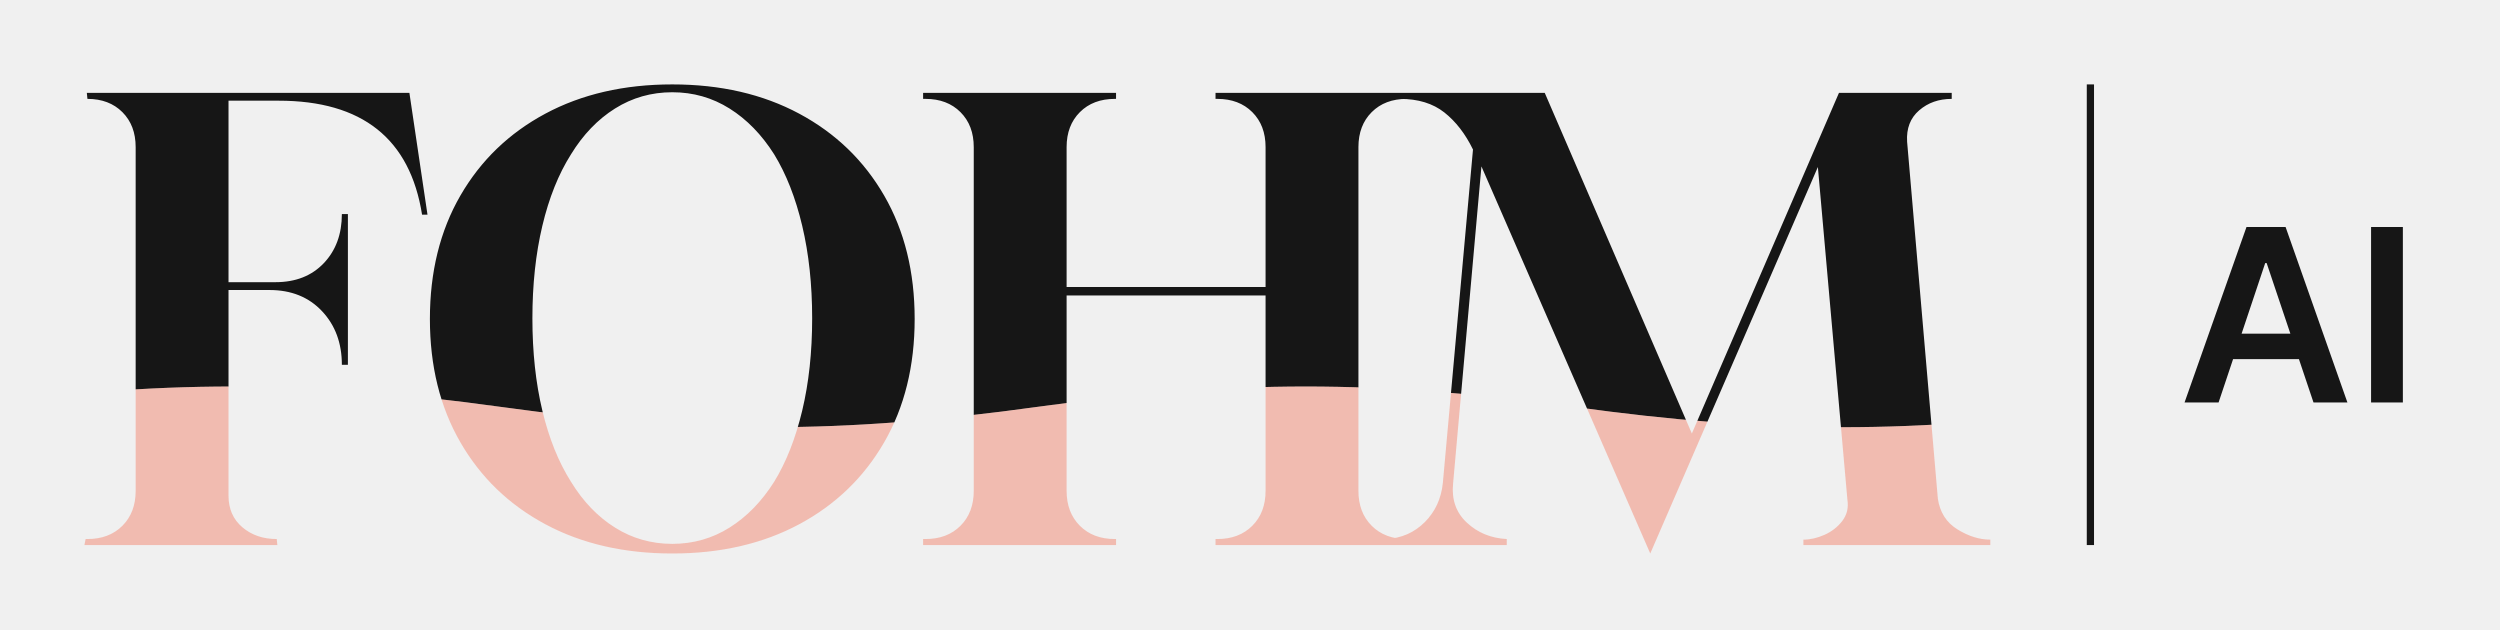
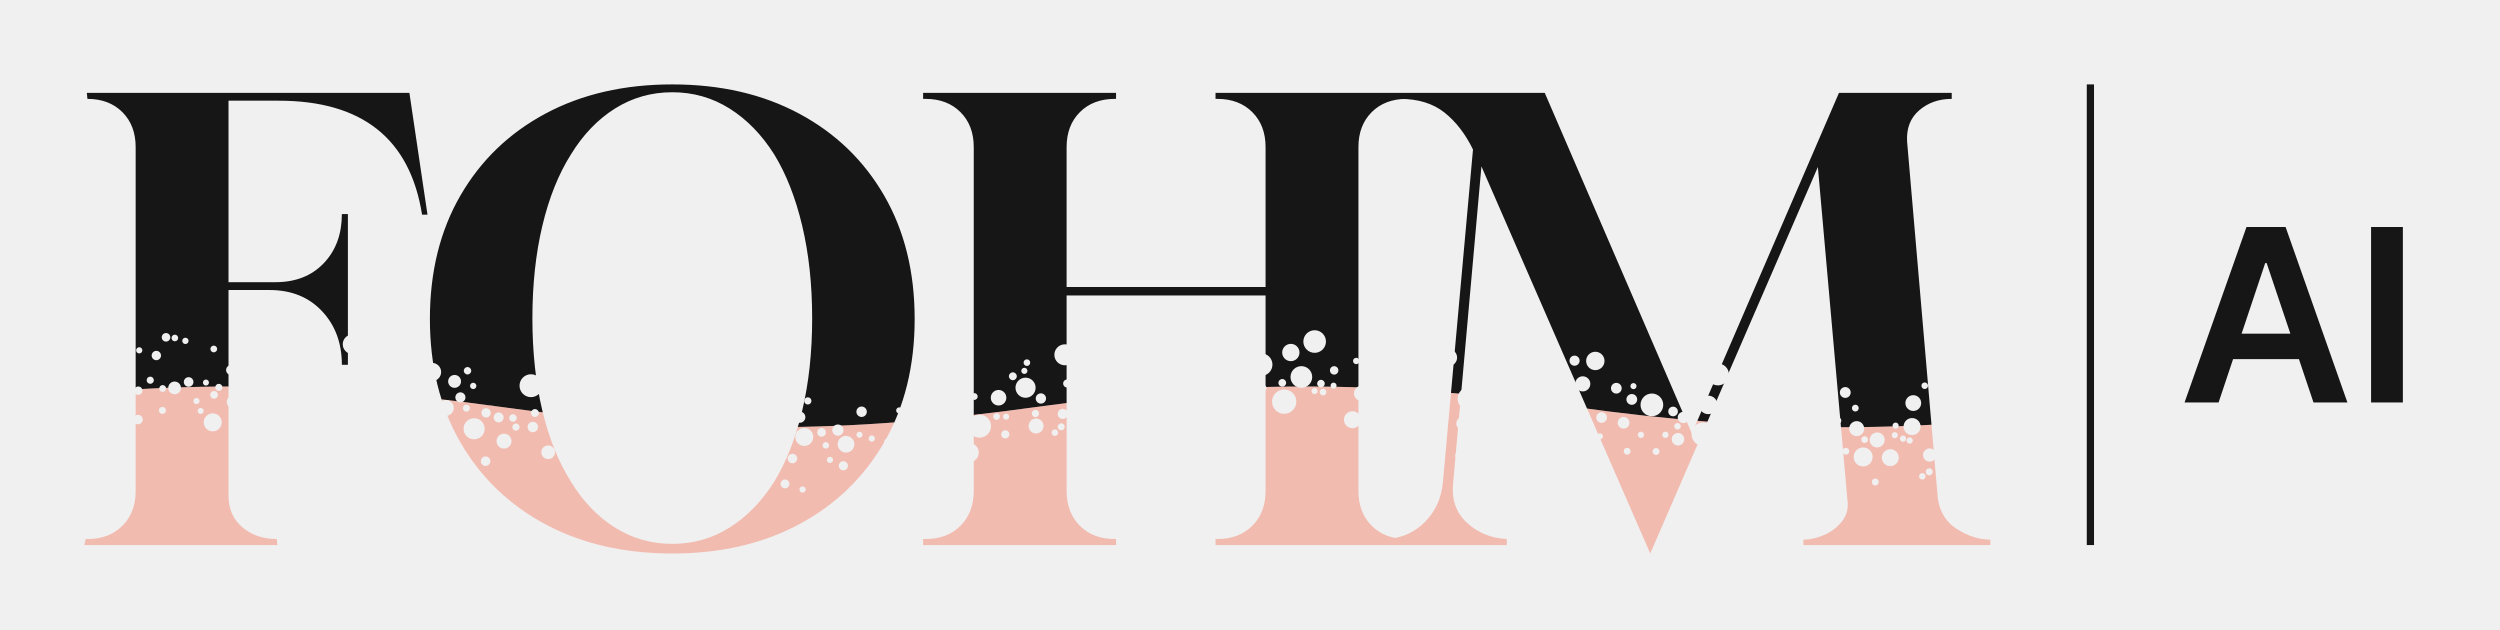
<svg xmlns="http://www.w3.org/2000/svg" viewBox="0 0 829.267 208.8" width="829.267" height="208.8">
  <defs>
    <clipPath id="up16">
      <path d="M-12.00 134.96 C52.85 125.96 101.20 125.96 166.05 134.96 C230.90 143.96 279.25 143.96 344.10 134.96 C408.95 125.96 457.30 125.96 522.15 134.96 C587.00 143.96 635.35 143.96 700.20 134.96 L700.20 -12.00 L-12.00 -12.00 Z" />
    </clipPath>
    <clipPath id="dn16">
      <path d="M-12.00 134.96 C52.85 125.96 101.20 125.96 166.05 134.96 C230.90 143.96 279.25 143.96 344.10 134.96 C408.95 125.96 457.30 125.96 522.15 134.96 C587.00 143.96 635.35 143.96 700.20 134.96 L700.20 220.80 L-12.00 220.80 Z" />
    </clipPath>
+     <mask id="fm16" maskUnits="userSpaceOnUse" x="-12.00" y="-12.00" width="712.20" height="232.80">
+       <rect x="-12.00" y="-12.00" width="712.20" height="232.80" fill="#fff" />
+       <g fill="#000">
+         <circle cx="28.14" cy="113.03" r="1.27" />
+         <circle cx="27.73" cy="116.48" r="1.35" />
+         <circle cx="26.50" cy="137.59" r="1.01" />
+         <circle cx="32.99" cy="135.27" r="1.12" />
+         <circle cx="32.63" cy="110.47" r="1.95" />
+         <circle cx="34.96" cy="133.85" r="1.07" />
+         <circle cx="33.22" cy="118.18" r="1.36" />
+         <circle cx="34.21" cy="126.68" r="2.37" />
+         <circle cx="38.40" cy="133.44" r="1.23" />
+         <circle cx="38.52" cy="124.45" r="1.14" />
+         <circle cx="41.09" cy="127.29" r="2.32" />
+         <circle cx="45.78" cy="139.18" r="1.57" />
+         <circle cx="45.87" cy="129.59" r="1.39" />
+         <circle cx="46.19" cy="116.21" r="1.03" />
+         <circle cx="51.86" cy="117.93" r="1.55" />
+         <circle cx="49.84" cy="126.12" r="1.19" />
+         <circle cx="53.96" cy="128.86" r="1.13" />
+         <circle cx="53.87" cy="136.14" r="1.17" />
+         <circle cx="57.92" cy="128.67" r="2.11" />
+         <circle cx="55.07" cy="111.89" r="1.42" />
+         <circle cx="58.00" cy="112.11" r="1.10" />
+         <circle cx="61.50" cy="113.07" r="1.05" />
+         <circle cx="65.17" cy="133.03" r="1.03" />
+         <circle cx="62.57" cy="126.71" r="1.60" />
+         <circle cx="66.57" cy="136.31" r="1.00" />
+         <circle cx="68.31" cy="126.90" r="1.00" />
+         <circle cx="71.01" cy="130.98" r="1.28" />
+         <circle cx="70.56" cy="140.10" r="2.99" />
+         <circle cx="70.91" cy="115.76" r="1.12" />
+         <circle cx="72.59" cy="128.50" r="1.19" />
+         <circle cx="77.36" cy="133.33" r="2.13" />
+         <circle cx="76.64" cy="122.74" r="1.64" />
+         <circle cx="82.59" cy="137.93" r="3.10" />
+         <circle cx="85.71" cy="108.84" r="1.04" />
+         <circle cx="87.09" cy="127.51" r="3.75" />
+         <circle cx="88.48" cy="133.73" r="1.99" />
+         <circle cx="91.76" cy="116.69" r="1.70" />
+         <circle cx="91.89" cy="140.28" r="1.08" />
+         <circle cx="95.44" cy="119.41" r="1.75" />
+         <circle cx="96.29" cy="125.82" r="1.15" />
+         <circle cx="100.17" cy="122.44" r="2.43" />
+         <circle cx="100.17" cy="131.87" r="2.46" />
+         <circle cx="100.15" cy="116.22" r="1.16" />
+         <circle cx="103.19" cy="138.00" r="1.14" />
+         <circle cx="105.44" cy="134.11" r="1.05" />
+         <circle cx="106.61" cy="141.93" r="1.04" />
+         <circle cx="106.76" cy="119.33" r="1.42" />
+         <circle cx="108.89" cy="135.84" r="1.09" />
+         <circle cx="112.35" cy="128.38" r="2.13" />
+         <circle cx="112.76" cy="137.85" r="1.05" />
+         <circle cx="115.93" cy="139.25" r="1.01" />
+         <circle cx="116.96" cy="114.19" r="3.27" />
+         <circle cx="116.67" cy="126.12" r="1.87" />
+         <circle cx="120.05" cy="130.81" r="1.00" />
+         <circle cx="124.93" cy="118.18" r="1.31" />
+         <circle cx="123.90" cy="133.01" r="1.86" />
+         <circle cx="123.98" cy="140.81" r="3.76" />
+         <circle cx="129.42" cy="134.33" r="1.01" />
+         <circle cx="131.77" cy="134.43" r="1.06" />
+         <circle cx="133.38" cy="128.77" r="1.58" />
+         <circle cx="132.58" cy="149.07" r="1.17" />
+         <circle cx="136.40" cy="120.00" r="1.71" />
+         <circle cx="140.63" cy="138.22" r="1.79" />
+         <circle cx="140.57" cy="129.84" r="1.05" />
+         <circle cx="144.14" cy="141.07" r="1.00" />
+         <circle cx="143.30" cy="123.40" r="3.03" />
+         <circle cx="144.82" cy="138.16" r="1.13" />
+         <circle cx="150.79" cy="126.51" r="2.14" />
+         <circle cx="147.90" cy="135.30" r="2.63" />
+         <circle cx="154.70" cy="135.39" r="1.17" />
+         <circle cx="152.72" cy="131.82" r="1.68" />
+         <circle cx="156.97" cy="128.01" r="1.05" />
+         <circle cx="155.08" cy="122.98" r="1.23" />
+         <circle cx="157.27" cy="142.23" r="3.50" />
+         <circle cx="161.07" cy="152.98" r="1.58" />
+         <circle cx="161.24" cy="136.95" r="1.55" />
+         <circle cx="167.19" cy="146.32" r="2.48" />
+         <circle cx="165.40" cy="138.46" r="1.65" />
+         <circle cx="170.16" cy="138.65" r="1.25" />
+         <circle cx="171.14" cy="141.66" r="1.19" />
+         <circle cx="176.74" cy="141.64" r="1.73" />
+         <circle cx="176.13" cy="127.94" r="3.80" />
+         <circle cx="177.44" cy="137.00" r="1.31" />
+         <circle cx="181.83" cy="150.02" r="2.27" />
+         <circle cx="183.22" cy="142.26" r="1.41" />
+         <circle cx="184.45" cy="129.37" r="1.16" />
+         <circle cx="187.51" cy="136.01" r="1.46" />
+         <circle cx="186.50" cy="145.97" r="1.29" />
+         <circle cx="189.45" cy="143.29" r="1.71" />
+         <circle cx="191.09" cy="151.29" r="1.00" />
+         <circle cx="195.70" cy="136.72" r="1.99" />
+         <circle cx="196.17" cy="146.53" r="1.02" />
+         <circle cx="196.53" cy="141.13" r="1.57" />
+         <circle cx="199.25" cy="143.10" r="1.03" />
+         <circle cx="201.13" cy="151.89" r="1.01" />
+         <circle cx="200.01" cy="123.31" r="1.40" />
+         <circle cx="205.84" cy="141.36" r="1.13" />
+         <circle cx="207.87" cy="145.19" r="1.47" />
+         <circle cx="214.26" cy="159.17" r="1.12" />
+         <circle cx="215.50" cy="148.42" r="3.85" />
+         <circle cx="215.19" cy="126.70" r="1.04" />
+         <circle cx="219.12" cy="129.16" r="1.37" />
+         <circle cx="221.29" cy="144.48" r="1.33" />
+         <circle cx="224.88" cy="152.22" r="1.51" />
+         <circle cx="224.79" cy="147.74" r="1.09" />
+         <circle cx="221.36" cy="136.17" r="1.00" />
+         <circle cx="227.39" cy="129.04" r="1.00" />
+         <circle cx="230.14" cy="132.01" r="1.19" />
+         <circle cx="234.01" cy="132.32" r="1.50" />
+         <circle cx="233.89" cy="146.90" r="2.64" />
+         <circle cx="237.01" cy="151.25" r="1.01" />
+         <circle cx="240.04" cy="149.04" r="1.17" />
+         <circle cx="239.86" cy="142.01" r="2.12" />
+         <circle cx="241.58" cy="137.78" r="1.03" />
+         <circle cx="243.94" cy="153.96" r="1.15" />
+         <circle cx="245.63" cy="144.06" r="1.96" />
+         <circle cx="246.21" cy="152.34" r="1.13" />
+         <circle cx="247.56" cy="133.83" r="3.63" />
+         <circle cx="249.91" cy="151.41" r="1.36" />
+         <circle cx="252.38" cy="142.03" r="3.83" />
+         <circle cx="252.61" cy="152.74" r="1.16" />
+         <circle cx="256.38" cy="147.40" r="1.25" />
+         <circle cx="260.21" cy="142.79" r="2.44" />
+         <circle cx="260.39" cy="160.52" r="1.47" />
+         <circle cx="259.62" cy="131.43" r="2.59" />
+         <circle cx="262.86" cy="152.10" r="1.58" />
+         <circle cx="265.29" cy="138.38" r="1.86" />
+         <circle cx="267.96" cy="132.98" r="1.20" />
+         <circle cx="266.79" cy="144.94" r="2.98" />
+         <circle cx="266.21" cy="162.38" r="1.03" />
+         <circle cx="272.52" cy="143.43" r="1.44" />
+         <circle cx="273.93" cy="147.73" r="1.08" />
+         <circle cx="275.30" cy="152.55" r="1.03" />
+         <circle cx="277.93" cy="142.67" r="1.86" />
+         <circle cx="279.74" cy="154.50" r="1.52" />
+         <circle cx="280.63" cy="147.35" r="2.77" />
+         <circle cx="285.11" cy="144.21" r="1.00" />
+         <circle cx="285.80" cy="136.58" r="1.73" />
+         <circle cx="289.18" cy="145.46" r="1.04" />
+         <circle cx="292.88" cy="150.68" r="1.17" />
+         <circle cx="294.32" cy="146.52" r="1.00" />
+         <circle cx="298.29" cy="136.15" r="1.03" />
+         <circle cx="298.33" cy="143.02" r="1.88" />
+         <circle cx="297.99" cy="153.29" r="1.02" />
+         <circle cx="302.45" cy="152.04" r="2.20" />
+         <circle cx="302.93" cy="126.46" r="1.00" />
+         <circle cx="305.82" cy="130.62" r="1.12" />
+         <circle cx="306.76" cy="140.85" r="1.02" />
+         <circle cx="306.30" cy="146.98" r="1.10" />
+         <circle cx="310.73" cy="141.39" r="2.19" />
+         <circle cx="317.76" cy="142.47" r="1.01" />
+         <circle cx="315.24" cy="135.24" r="1.72" />
+         <circle cx="320.06" cy="121.94" r="1.23" />
+         <circle cx="320.18" cy="135.00" r="1.00" />
+         <circle cx="323.18" cy="131.53" r="1.13" />
+         <circle cx="321.46" cy="150.12" r="3.21" />
+         <circle cx="324.91" cy="141.36" r="3.82" />
+         <circle cx="331.23" cy="131.93" r="2.58" />
+         <circle cx="330.58" cy="138.16" r="1.11" />
+         <circle cx="333.72" cy="138.21" r="1.00" />
+         <circle cx="335.97" cy="124.81" r="1.31" />
+         <circle cx="333.46" cy="144.08" r="1.35" />
+         <circle cx="340.18" cy="128.61" r="3.34" />
+         <circle cx="339.79" cy="123.02" r="1.02" />
+         <circle cx="340.63" cy="120.29" r="1.10" />
+         <circle cx="343.46" cy="137.16" r="1.20" />
+         <circle cx="345.27" cy="132.18" r="1.71" />
+         <circle cx="343.67" cy="141.31" r="2.48" />
+         <circle cx="349.91" cy="143.51" r="1.09" />
+         <circle cx="352.53" cy="137.30" r="1.68" />
+         <circle cx="352.00" cy="141.58" r="1.17" />
+         <circle cx="353.98" cy="127.21" r="1.33" />
+         <circle cx="353.22" cy="117.69" r="3.48" />
+         <circle cx="359.14" cy="141.76" r="1.17" />
+         <circle cx="357.73" cy="131.70" r="1.13" />
+         <circle cx="361.45" cy="126.59" r="1.05" />
+         <circle cx="362.34" cy="141.15" r="1.03" />
+         <circle cx="365.37" cy="136.78" r="1.14" />
+         <circle cx="362.76" cy="131.33" r="1.27" />
+         <circle cx="371.17" cy="136.57" r="1.42" />
+         <circle cx="370.81" cy="129.40" r="1.70" />
+         <circle cx="375.23" cy="128.50" r="1.44" />
+         <circle cx="372.51" cy="124.45" r="1.50" />
+         <circle cx="376.62" cy="138.64" r="2.46" />
+         <circle cx="380.49" cy="123.23" r="1.48" />
+         <circle cx="384.33" cy="139.72" r="4.02" />
+         <circle cx="386.04" cy="129.43" r="3.12" />
+         <circle cx="389.27" cy="113.21" r="1.01" />
+         <circle cx="391.32" cy="133.14" r="1.11" />
+         <circle cx="393.34" cy="125.42" r="2.83" />
+         <circle cx="397.33" cy="128.76" r="1.60" />
+         <circle cx="395.07" cy="138.29" r="1.33" />
+         <circle cx="399.84" cy="124.17" r="1.23" />
+         <circle cx="403.82" cy="131.13" r="1.34" />
+         <circle cx="400.96" cy="136.55" r="1.01" />
+         <circle cx="400.46" cy="118.58" r="3.13" />
+         <circle cx="404.01" cy="138.58" r="1.00" />
+         <circle cx="406.71" cy="127.39" r="1.04" />
+         <circle cx="409.93" cy="140.67" r="3.48" />
+         <circle cx="409.77" cy="123.18" r="2.43" />
+         <circle cx="412.16" cy="134.01" r="1.60" />
+         <circle cx="415.45" cy="112.93" r="3.31" />
+         <circle cx="415.74" cy="131.81" r="1.47" />
+         <circle cx="419.13" cy="128.73" r="1.00" />
+         <circle cx="418.34" cy="120.94" r="3.74" />
+         <circle cx="425.97" cy="133.23" r="4.03" />
+         <circle cx="425.34" cy="127.00" r="1.28" />
+         <circle cx="428.18" cy="116.93" r="2.87" />
+         <circle cx="431.67" cy="125.05" r="3.60" />
+         <circle cx="436.06" cy="129.72" r="1.02" />
+         <circle cx="438.17" cy="127.25" r="1.26" />
+         <circle cx="436.08" cy="113.29" r="3.75" />
+         <circle cx="442.55" cy="122.86" r="1.40" />
+         <circle cx="438.86" cy="130.07" r="1.11" />
+         <circle cx="442.35" cy="127.92" r="1.00" />
+         <circle cx="448.62" cy="139.22" r="2.82" />
+         <circle cx="451.67" cy="130.48" r="2.54" />
+         <circle cx="449.87" cy="119.74" r="1.06" />
+         <circle cx="454.79" cy="121.08" r="1.95" />
+         <circle cx="455.04" cy="136.85" r="1.92" />
+         <circle cx="460.74" cy="118.48" r="1.24" />
+         <circle cx="461.23" cy="135.56" r="2.05" />
+         <circle cx="467.59" cy="129.05" r="3.62" />
+         <circle cx="465.23" cy="123.32" r="1.13" />
+         <circle cx="468.53" cy="140.26" r="1.58" />
+         <circle cx="471.14" cy="136.62" r="1.96" />
+         <circle cx="471.57" cy="123.07" r="1.77" />
+         <circle cx="472.25" cy="132.33" r="1.07" />
+         <circle cx="477.46" cy="104.05" r="1.76" />
+         <circle cx="478.25" cy="135.73" r="1.66" />
+         <circle cx="480.48" cy="118.61" r="2.85" />
+         <circle cx="487.43" cy="132.25" r="3.92" />
+         <circle cx="485.39" cy="140.48" r="2.32" />
+         <circle cx="483.75" cy="151.09" r="1.06" />
+         <circle cx="490.42" cy="118.99" r="2.01" />
+         <circle cx="495.91" cy="137.04" r="1.14" />
+         <circle cx="496.91" cy="123.10" r="1.00" />
+         <circle cx="493.76" cy="145.13" r="1.12" />
+         <circle cx="500.12" cy="129.41" r="1.54" />
+         <circle cx="500.18" cy="143.88" r="1.12" />
+         <circle cx="501.25" cy="138.20" r="3.36" />
+         <circle cx="500.27" cy="133.28" r="1.05" />
+         <circle cx="506.41" cy="146.89" r="1.67" />
+         <circle cx="509.99" cy="137.53" r="1.16" />
+         <circle cx="509.94" cy="147.84" r="1.04" />
+         <circle cx="515.25" cy="139.28" r="1.93" />
+         <circle cx="514.38" cy="117.68" r="1.09" />
+         <circle cx="518.49" cy="129.81" r="2.61" />
+         <circle cx="519.06" cy="139.35" r="1.01" />
+         <circle cx="522.29" cy="119.64" r="1.68" />
+         <circle cx="522.13" cy="134.08" r="1.17" />
+         <circle cx="524.06" cy="143.35" r="1.76" />
+         <circle cx="525.01" cy="127.33" r="2.51" />
+         <circle cx="527.25" cy="149.39" r="1.01" />
+         <circle cx="529.18" cy="119.73" r="3.05" />
+         <circle cx="530.71" cy="144.72" r="1.00" />
+         <circle cx="531.27" cy="138.49" r="1.77" />
+         <circle cx="538.55" cy="140.24" r="1.94" />
+         <circle cx="536.15" cy="128.78" r="1.78" />
+         <circle cx="539.74" cy="149.68" r="1.14" />
+         <circle cx="541.83" cy="128.08" r="1.01" />
+         <circle cx="541.28" cy="132.49" r="1.79" />
+         <circle cx="544.31" cy="144.24" r="1.04" />
+         <circle cx="547.94" cy="134.30" r="3.77" />
+         <circle cx="549.33" cy="149.76" r="1.15" />
+         <circle cx="552.43" cy="144.23" r="1.04" />
+         <circle cx="556.60" cy="145.70" r="2.08" />
+         <circle cx="556.45" cy="141.40" r="1.09" />
+         <circle cx="554.97" cy="136.49" r="1.60" />
+         <circle cx="558.38" cy="138.49" r="1.88" />
+         <circle cx="565.01" cy="144.01" r="3.92" />
+         <circle cx="566.64" cy="134.31" r="3.07" />
+         <circle cx="569.86" cy="124.21" r="3.63" />
+         <circle cx="572.43" cy="145.16" r="2.87" />
+         <circle cx="571.17" cy="138.49" r="1.38" />
+         <circle cx="573.78" cy="133.69" r="1.08" />
+         <circle cx="580.24" cy="144.27" r="3.20" />
+         <circle cx="576.59" cy="127.31" r="1.10" />
+         <circle cx="578.55" cy="131.81" r="1.91" />
+         <circle cx="585.10" cy="141.70" r="1.02" />
+         <circle cx="584.75" cy="150.45" r="3.41" />
+         <circle cx="584.92" cy="131.62" r="1.53" />
+         <circle cx="589.96" cy="139.77" r="2.41" />
+         <circle cx="589.93" cy="148.16" r="1.71" />
+         <circle cx="595.55" cy="143.18" r="1.00" />
+         <circle cx="595.77" cy="146.43" r="1.24" />
+         <circle cx="596.00" cy="152.46" r="1.03" />
+         <circle cx="602.09" cy="155.46" r="1.07" />
+         <circle cx="601.88" cy="134.65" r="2.09" />
+         <circle cx="599.87" cy="145.64" r="1.27" />
+         <circle cx="604.33" cy="141.37" r="1.02" />
+         <circle cx="605.56" cy="131.79" r="1.32" />
+         <circle cx="608.62" cy="145.34" r="1.00" />
+         <circle cx="607.61" cy="156.04" r="1.25" />
+         <circle cx="609.64" cy="139.53" r="1.14" />
+         <circle cx="612.29" cy="149.68" r="1.14" />
+         <circle cx="612.09" cy="130.19" r="1.80" />
+         <circle cx="615.42" cy="135.37" r="1.13" />
+         <circle cx="615.88" cy="142.18" r="2.49" />
+         <circle cx="618.02" cy="151.57" r="3.15" />
+         <circle cx="618.52" cy="145.83" r="1.12" />
+         <circle cx="622.67" cy="145.93" r="2.49" />
+         <circle cx="622.05" cy="159.89" r="1.15" />
+         <circle cx="627.03" cy="151.81" r="2.81" />
+         <circle cx="628.79" cy="141.19" r="1.02" />
+         <circle cx="628.51" cy="144.35" r="1.01" />
+         <circle cx="631.24" cy="145.51" r="1.03" />
+         <circle cx="634.25" cy="141.50" r="2.83" />
+         <circle cx="633.45" cy="146.12" r="1.04" />
+         <circle cx="637.65" cy="158.00" r="1.08" />
+         <circle cx="634.65" cy="133.70" r="2.62" />
+         <circle cx="638.44" cy="127.95" r="1.09" />
+         <circle cx="640.07" cy="150.94" r="2.19" />
+         <circle cx="639.94" cy="156.51" r="1.16" />
+         <circle cx="642.83" cy="145.76" r="1.00" />
+         <circle cx="644.72" cy="137.45" r="2.44" />
+         <circle cx="645.30" cy="151.69" r="1.02" />
+         <circle cx="648.85" cy="132.90" r="1.56" />
+         <circle cx="652.19" cy="141.54" r="1.00" />
+         <circle cx="650.81" cy="150.14" r="1.15" />
+         <circle cx="656.03" cy="146.53" r="1.24" />
+         <circle cx="657.08" cy="150.19" r="1.85" />
+         <circle cx="659.72" cy="138.54" r="2.31" />
+       </g>
+     </mask>
  </defs>
-   <g clip-path="url(#up16)">
-     <path fill="#161616" d="M28.0 180.8 28.4 178.8H29.0Q36.2 178.8 40.6 174.4Q45.0 170.0 45.0 162.8V48.8Q45.0 41.6 40.6 37.2Q36.2 32.8 29.0 32.8L28.8 30.8H135.8L141.8 71.2H140.0Q134.0 33.4 92.4 33.4H75.8V93.6H91.4Q101.4 93.6 107.4 87.3Q113.4 81.0 113.4 71.0H115.4V121.0H113.4Q113.4 110.2 106.8 103.2Q100.2 96.2 89.4 96.2H75.8V164.4Q75.8 171.0 80.4 174.9Q85.0 178.8 91.8 178.8L92.0 180.8ZM223.0 183.6Q199.0 183.6 180.9 173.9Q162.8 164.2 152.7 146.7Q142.6 129.2 142.6 105.8Q142.6 82.4 152.7 64.9Q162.8 47.4 180.9 37.7Q199.0 28.0 223.0 28.0Q247.0 28.0 265.1 37.7Q283.2 47.4 293.3 64.9Q303.4 82.4 303.4 105.8Q303.4 129.2 293.3 146.7Q283.2 164.2 265.1 173.9Q247.0 183.6 223.0 183.6ZM223.0 180.4Q233.4 180.4 242.0 175.0Q250.6 169.6 256.8 159.8Q262.8 150.0 266.1 136.2Q269.4 122.4 269.4 105.6Q269.4 88.8 266.1 74.9Q262.8 61.0 256.8 51.2Q250.6 41.4 242.0 36.0Q233.4 30.6 223.0 30.6Q212.6 30.6 204.0 36.0Q195.4 41.4 189.4 51.2Q183.2 61.0 179.9 74.9Q176.6 88.8 176.6 105.6Q176.6 122.4 179.9 136.2Q183.2 150.0 189.4 159.8Q195.4 169.6 204.0 175.0Q212.6 180.4 223.0 180.4ZM306.2 180.8V178.8H307.0Q314.2 178.8 318.6 174.4Q323.0 170.0 323.0 162.8V48.8Q323.0 41.6 318.6 37.2Q314.2 32.8 307.0 32.8H306.2V30.8H370.2V32.8H369.8Q362.6 32.8 358.2 37.2Q353.8 41.6 353.8 48.8V95.2H419.8V48.8Q419.8 41.6 415.4 37.2Q411.0 32.8 403.8 32.8H403.2V30.8H467.2V32.8H466.6Q459.4 32.8 455.0 37.2Q450.6 41.6 450.6 48.8V162.8Q450.6 170.0 455.0 174.4Q459.4 178.8 466.6 178.8H467.2V180.8H403.2V178.8H403.8Q411.0 178.8 415.4 174.4Q419.8 170.0 419.8 162.8V98.0H353.8V162.8Q353.8 170.0 358.2 174.4Q362.6 178.8 369.8 178.8H370.2V180.8ZM547.4 183.6 491.4 55.2 482.0 160.4Q481.2 168.4 486.6 173.4Q492.0 178.4 499.8 178.8V180.8H459.8V178.8Q467.4 178.4 472.6 173.2Q477.8 168.0 478.6 160.2L488.6 49.6Q484.8 41.8 479.1 37.3Q473.4 32.8 464.4 32.8V30.8H512.4L561.2 143.8L610.0 30.8H647.4V32.8Q641.0 32.8 636.6 36.6Q632.2 40.4 632.6 47.0L642.8 165.4Q643.8 172.2 649.3 175.6Q654.8 179.0 660.2 179.0V180.8H598.2V179.0Q601.6 179.0 605.2 177.4Q608.8 175.8 611.1 172.8Q613.4 169.8 612.8 165.8L603.0 55.4Z" />
-   </g>
-   <g clip-path="url(#dn16)">
-     <path fill-opacity=".3" fill="#F4401B" d="M28.0 180.8 28.4 178.8H29.0Q36.2 178.8 40.6 174.4Q45.0 170.0 45.0 162.8V48.8Q45.0 41.6 40.6 37.2Q36.2 32.8 29.0 32.8L28.8 30.8H135.8L141.8 71.2H140.0Q134.0 33.4 92.4 33.4H75.8V93.6H91.4Q101.4 93.6 107.4 87.3Q113.4 81.0 113.4 71.0H115.4V121.0H113.4Q113.4 110.2 106.8 103.2Q100.2 96.2 89.4 96.2H75.8V164.4Q75.8 171.0 80.4 174.9Q85.0 178.8 91.8 178.8L92.0 180.8ZM223.0 183.6Q199.0 183.6 180.9 173.9Q162.8 164.2 152.7 146.7Q142.6 129.2 142.6 105.8Q142.6 82.4 152.7 64.9Q162.8 47.4 180.9 37.7Q199.0 28.0 223.0 28.0Q247.0 28.0 265.1 37.7Q283.2 47.4 293.3 64.9Q303.4 82.4 303.4 105.8Q303.4 129.2 293.3 146.7Q283.2 164.2 265.1 173.9Q247.0 183.6 223.0 183.6ZM223.0 180.4Q233.4 180.4 242.0 175.0Q250.6 169.6 256.8 159.8Q262.8 150.0 266.1 136.2Q269.4 122.4 269.4 105.6Q269.4 88.8 266.1 74.9Q262.8 61.0 256.8 51.2Q250.6 41.4 242.0 36.0Q233.4 30.6 223.0 30.6Q212.6 30.6 204.0 36.0Q195.4 41.4 189.4 51.2Q183.2 61.0 179.9 74.9Q176.6 88.8 176.6 105.6Q176.6 122.4 179.9 136.2Q183.2 150.0 189.4 159.8Q195.4 169.6 204.0 175.0Q212.6 180.4 223.0 180.4ZM306.2 180.8V178.8H307.0Q314.2 178.8 318.6 174.4Q323.0 170.0 323.0 162.8V48.8Q323.0 41.6 318.6 37.2Q314.2 32.8 307.0 32.8H306.2V30.8H370.2V32.8H369.8Q362.6 32.8 358.2 37.2Q353.8 41.6 353.8 48.8V95.2H419.8V48.8Q419.8 41.6 415.4 37.2Q411.0 32.8 403.8 32.8H403.2V30.8H467.2V32.8H466.6Q459.4 32.8 455.0 37.2Q450.6 41.6 450.6 48.8V162.8Q450.6 170.0 455.0 174.4Q459.4 178.8 466.6 178.8H467.2V180.8H403.2V178.8H403.8Q411.0 178.8 415.4 174.4Q419.8 170.0 419.8 162.8V98.0H353.8V162.8Q353.8 170.0 358.2 174.4Q362.6 178.8 369.8 178.8H370.2V180.8ZM547.4 183.6 491.4 55.2 482.0 160.4Q481.2 168.4 486.6 173.4Q492.0 178.4 499.8 178.8V180.8H459.8V178.8Q467.4 178.4 472.6 173.2Q477.8 168.0 478.6 160.2L488.6 49.6Q484.8 41.8 479.1 37.3Q473.4 32.8 464.4 32.8V30.8H512.4L561.2 143.8L610.0 30.8H647.4V32.8Q641.0 32.8 636.6 36.6Q632.2 40.4 632.6 47.0L642.8 165.4Q643.8 172.2 649.3 175.6Q654.8 179.0 660.2 179.0V180.8H598.2V179.0Q601.6 179.0 605.2 177.4Q608.8 175.8 611.1 172.8Q613.4 169.8 612.8 165.8L603.0 55.4Z" />
+   <g mask="url(#fm16)">
+     <g clip-path="url(#up16)">
+       <path fill="#161616" d="M28.0 180.8 28.4 178.8H29.0Q36.2 178.8 40.6 174.4Q45.0 170.0 45.0 162.8V48.8Q45.0 41.6 40.6 37.2Q36.2 32.8 29.0 32.8L28.8 30.8H135.8L141.8 71.2H140.0Q134.0 33.4 92.4 33.4H75.8V93.6H91.4Q101.4 93.6 107.4 87.3Q113.4 81.0 113.4 71.0H115.4V121.0H113.4Q113.4 110.2 106.8 103.2Q100.2 96.2 89.4 96.2H75.8V164.4Q75.8 171.0 80.4 174.9Q85.0 178.8 91.8 178.8L92.0 180.8ZM223.0 183.6Q199.0 183.6 180.9 173.9Q162.8 164.2 152.7 146.7Q142.6 129.2 142.6 105.8Q142.6 82.4 152.7 64.9Q162.8 47.4 180.9 37.7Q199.0 28.0 223.0 28.0Q247.0 28.0 265.1 37.7Q283.2 47.4 293.3 64.9Q303.4 82.4 303.4 105.8Q303.4 129.2 293.3 146.7Q283.2 164.2 265.1 173.9Q247.0 183.6 223.0 183.6ZM223.0 180.4Q233.4 180.4 242.0 175.0Q250.6 169.6 256.8 159.8Q262.8 150.0 266.1 136.2Q269.4 122.4 269.4 105.6Q269.4 88.8 266.1 74.9Q262.8 61.0 256.8 51.2Q250.6 41.4 242.0 36.0Q233.4 30.6 223.0 30.6Q212.6 30.6 204.0 36.0Q195.4 41.4 189.4 51.2Q183.2 61.0 179.9 74.9Q176.6 88.8 176.6 105.6Q176.6 122.4 179.9 136.2Q183.2 150.0 189.4 159.8Q195.4 169.6 204.0 175.0Q212.6 180.4 223.0 180.4ZM306.2 180.8V178.8H307.0Q314.2 178.8 318.6 174.4Q323.0 170.0 323.0 162.8V48.8Q323.0 41.6 318.6 37.2Q314.2 32.8 307.0 32.8H306.2V30.8H370.2V32.8H369.8Q362.6 32.8 358.2 37.2Q353.8 41.6 353.8 48.8V95.2H419.8V48.8Q419.8 41.6 415.4 37.2Q411.0 32.8 403.8 32.8H403.2V30.8H467.2V32.8H466.6Q459.4 32.8 455.0 37.2Q450.6 41.6 450.6 48.8V162.8Q450.6 170.0 455.0 174.4Q459.4 178.8 466.6 178.8H467.2V180.8H403.2V178.8H403.8Q411.0 178.8 415.4 174.4Q419.8 170.0 419.8 162.8V98.0H353.8V162.8Q353.8 170.0 358.2 174.4Q362.6 178.8 369.8 178.8H370.2V180.8ZM547.4 183.6 491.4 55.2 482.0 160.4Q481.2 168.4 486.6 173.4Q492.0 178.4 499.8 178.8V180.8H459.8V178.8Q467.4 178.4 472.6 173.2Q477.8 168.0 478.6 160.2L488.6 49.6Q484.8 41.8 479.1 37.3Q473.4 32.8 464.4 32.8V30.8H512.4L561.2 143.8L610.0 30.8H647.4V32.8Q641.0 32.8 636.6 36.6Q632.2 40.4 632.6 47.0L642.8 165.4Q643.8 172.2 649.3 175.6Q654.8 179.0 660.2 179.0V180.8H598.2V179.0Q601.6 179.0 605.2 177.4Q608.8 175.8 611.1 172.8Q613.4 169.8 612.8 165.8L603.0 55.4Z" />
+     </g>
+     <g clip-path="url(#dn16)">
+       <path fill-opacity=".3" fill="#F4401B" d="M28.0 180.8 28.4 178.8H29.0Q36.2 178.8 40.6 174.4Q45.0 170.0 45.0 162.8V48.8Q45.0 41.6 40.6 37.2Q36.2 32.8 29.0 32.8L28.8 30.8H135.8L141.8 71.2H140.0Q134.0 33.4 92.4 33.4H75.8V93.6H91.4Q101.4 93.6 107.4 87.3Q113.4 81.0 113.4 71.0H115.4V121.0H113.4Q113.4 110.2 106.8 103.2Q100.2 96.2 89.4 96.2H75.8V164.4Q75.8 171.0 80.4 174.9Q85.0 178.8 91.8 178.8L92.0 180.8ZM223.0 183.6Q199.0 183.6 180.9 173.9Q162.8 164.2 152.7 146.7Q142.6 129.2 142.6 105.8Q142.6 82.4 152.7 64.9Q162.8 47.4 180.9 37.7Q199.0 28.0 223.0 28.0Q247.0 28.0 265.1 37.7Q283.2 47.4 293.3 64.9Q303.4 82.4 303.4 105.8Q303.4 129.2 293.3 146.7Q283.2 164.2 265.1 173.9Q247.0 183.6 223.0 183.6ZM223.0 180.4Q233.4 180.4 242.0 175.0Q250.6 169.6 256.8 159.8Q262.8 150.0 266.1 136.2Q269.4 122.4 269.4 105.6Q269.4 88.8 266.1 74.9Q262.8 61.0 256.8 51.2Q250.6 41.4 242.0 36.0Q233.4 30.6 223.0 30.6Q212.6 30.6 204.0 36.0Q195.4 41.4 189.4 51.2Q183.2 61.0 179.9 74.9Q176.6 88.8 176.6 105.6Q176.6 122.4 179.9 136.2Q183.2 150.0 189.4 159.8Q195.4 169.6 204.0 175.0Q212.6 180.4 223.0 180.4ZM306.2 180.8V178.8H307.0Q314.2 178.8 318.6 174.4Q323.0 170.0 323.0 162.8V48.8Q323.0 41.6 318.6 37.2Q314.2 32.8 307.0 32.8H306.2V30.8H370.2V32.8H369.8Q362.6 32.8 358.2 37.2Q353.8 41.6 353.8 48.8V95.2H419.8V48.8Q419.8 41.6 415.4 37.2Q411.0 32.8 403.8 32.8H403.2V30.8H467.2V32.8H466.6Q459.4 32.8 455.0 37.2Q450.6 41.6 450.6 48.8V162.8Q450.6 170.0 455.0 174.4Q459.4 178.8 466.6 178.8H467.2V180.8H403.2V178.8H403.8Q411.0 178.8 415.4 174.4Q419.8 170.0 419.8 162.8V98.0H353.8V162.8Q353.8 170.0 358.2 174.4Q362.6 178.8 369.8 178.8H370.2V180.8ZM547.4 183.6 491.4 55.2 482.0 160.4Q481.2 168.4 486.6 173.4Q492.0 178.4 499.8 178.8V180.8H459.8V178.8Q467.4 178.4 472.6 173.2Q477.8 168.0 478.6 160.2L488.6 49.6Q484.8 41.8 479.1 37.3Q473.4 32.8 464.4 32.8V30.8H512.4L561.2 143.8L610.0 30.8H647.4V32.8Q641.0 32.8 636.6 36.6Q632.2 40.4 632.6 47.0L642.8 165.4Q643.8 172.2 649.3 175.6Q654.8 179.0 660.2 179.0V180.8H598.2V179.0Q601.6 179.0 605.2 177.4Q608.8 175.8 611.1 172.8Q613.4 169.8 612.8 165.8L603.0 55.4Z" />
+     </g>
  </g>
  <rect x="692.20" y="28.00" width="2.40" height="152.80" fill="#161616" />
  <path fill="#161616" d="M735.919 133.502H724.63L745.177 75.298H758.145L778.653 133.502H767.403L751.856 87.252H751.388ZM736.309 110.689H766.973V119.127H736.309ZM797.048 75.298V133.502H786.502V75.298Z" />
</svg>
